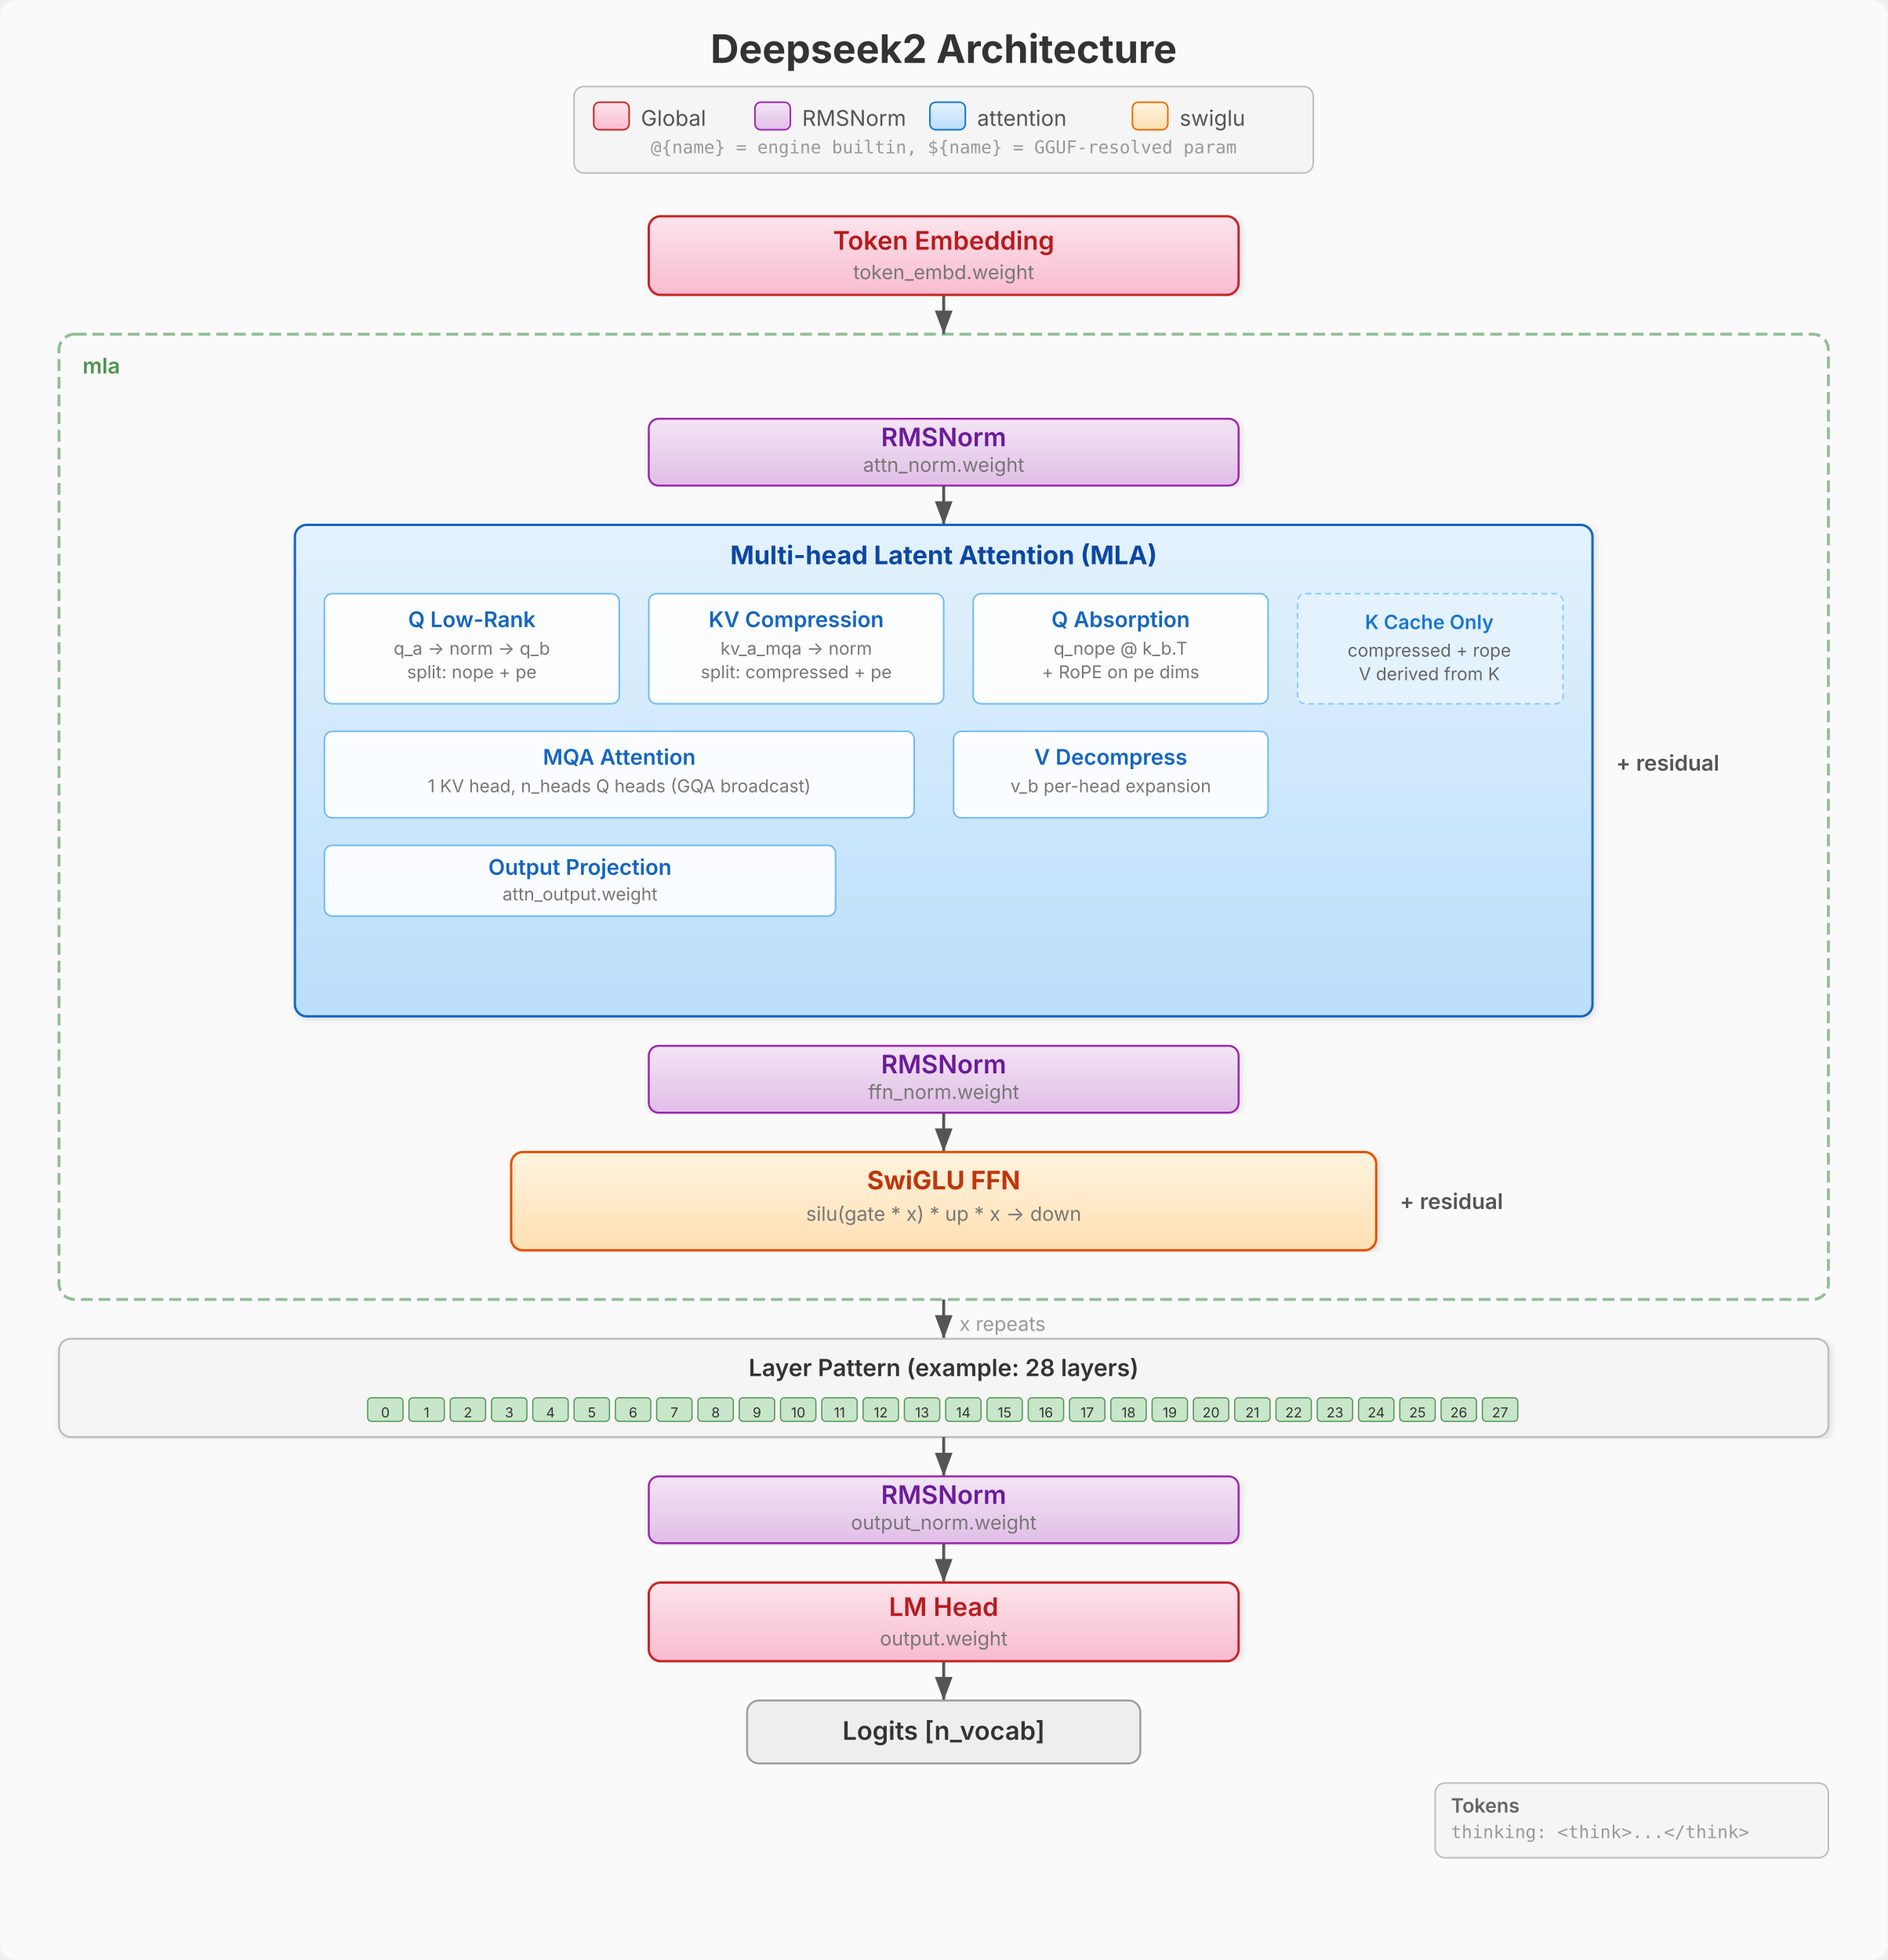
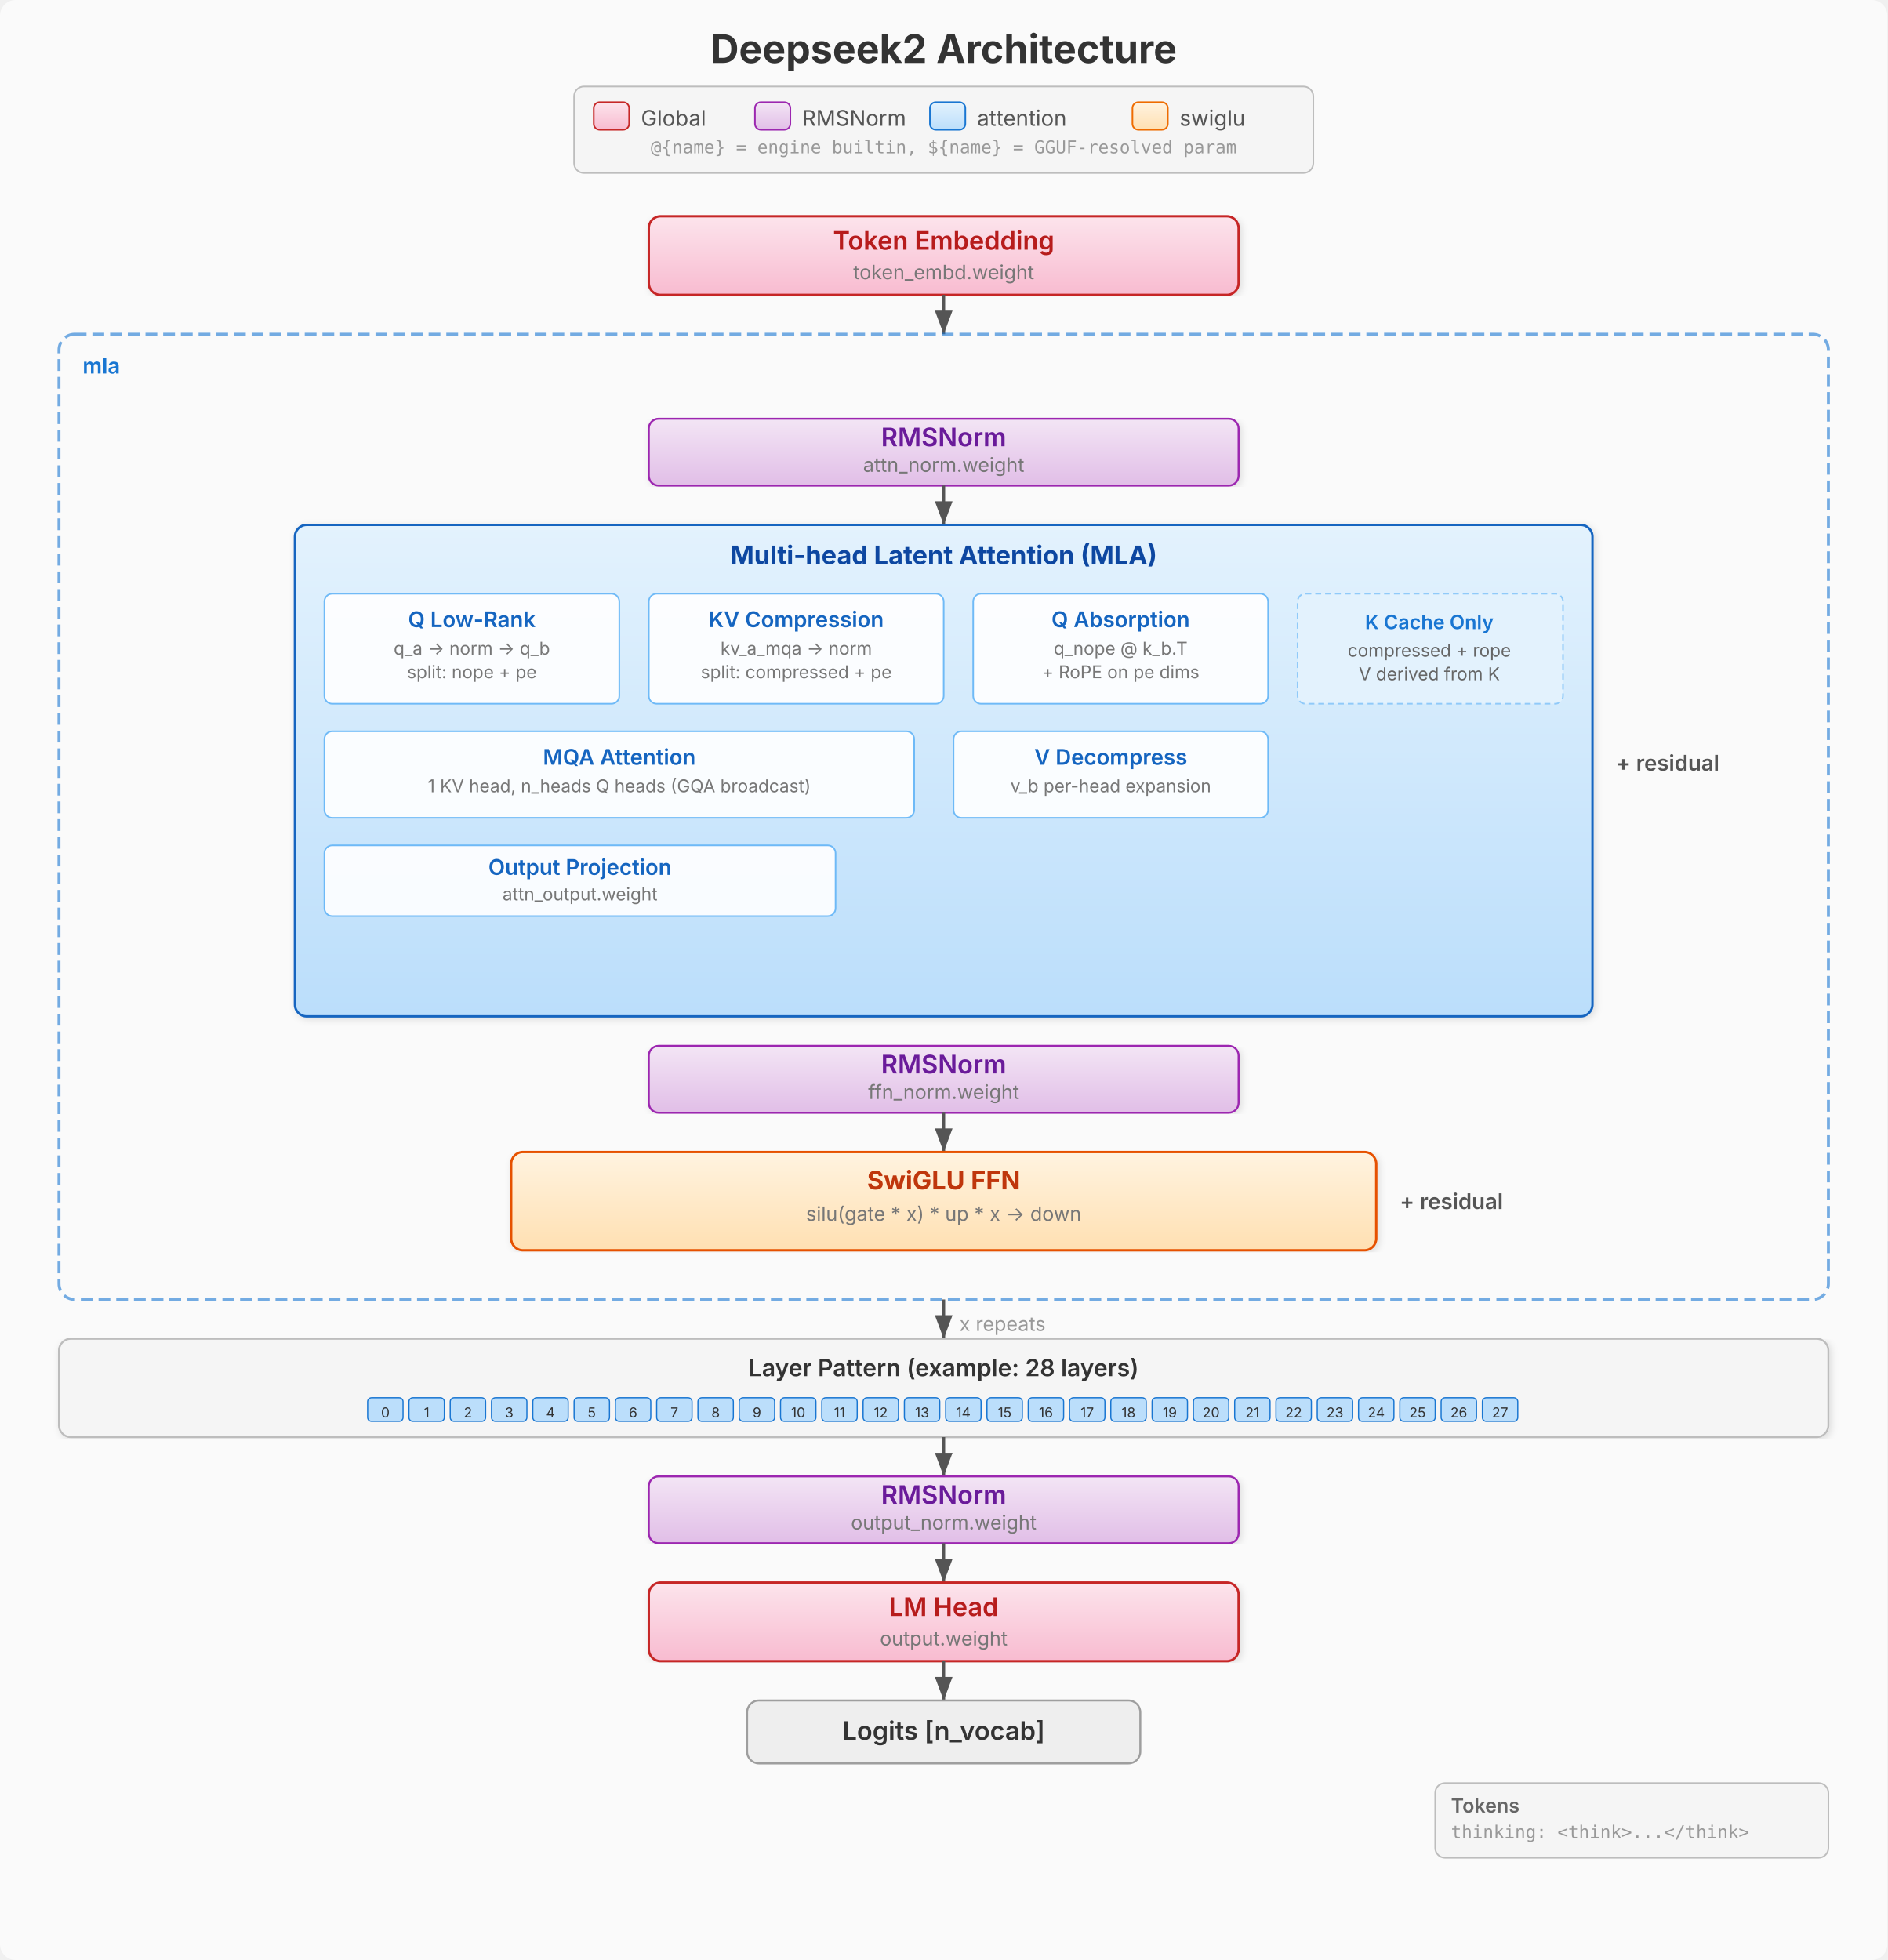
<svg xmlns="http://www.w3.org/2000/svg" viewBox="0 0 960 997" font-family="system-ui, -apple-system, sans-serif" font-size="13">
  <defs>
    <marker id="arrow" markerWidth="8" markerHeight="6" refX="8" refY="3" orient="auto">
      <path d="M0,0 L8,3 L0,6" fill="#555555" />
    </marker>
    <linearGradient id="ssmGrad" x1="0" y1="0" x2="0" y2="1">
      <stop offset="0%" stop-color="#e8f5e9" />
      <stop offset="100%" stop-color="#c8e6c9" />
    </linearGradient>
    <linearGradient id="attnGrad" x1="0" y1="0" x2="0" y2="1">
      <stop offset="0%" stop-color="#e3f2fd" />
      <stop offset="100%" stop-color="#bbdefb" />
    </linearGradient>
    <linearGradient id="swaGrad" x1="0" y1="0" x2="0" y2="1">
      <stop offset="0%" stop-color="#e8f5e9" />
      <stop offset="100%" stop-color="#c8e6c9" />
    </linearGradient>
    <linearGradient id="ffnGrad" x1="0" y1="0" x2="0" y2="1">
      <stop offset="0%" stop-color="#fff3e0" />
      <stop offset="100%" stop-color="#ffe0b2" />
    </linearGradient>
    <linearGradient id="normGrad" x1="0" y1="0" x2="0" y2="1">
      <stop offset="0%" stop-color="#f3e5f5" />
      <stop offset="100%" stop-color="#e1bee7" />
    </linearGradient>
    <linearGradient id="globalGrad" x1="0" y1="0" x2="0" y2="1">
      <stop offset="0%" stop-color="#fce4ec" />
      <stop offset="100%" stop-color="#f8bbd0" />
    </linearGradient>
    <filter id="shadow" x="-2%" y="-2%" width="104%" height="104%">
      <feDropShadow dx="1" dy="1" stdDeviation="2" flood-opacity="0.12" />
    </filter>
    <g id="block_mla">
      <g>
        <rect width="660" height="250" rx="6" fill="url(#attnGrad)" stroke="#1565c0" stroke-width="1.2" filter="url(#shadow)" />
        <text x="330" y="20" text-anchor="middle" font-weight="700" font-size="13" fill="#0d47a1">Multi-head Latent Attention (MLA)</text>
        <g transform="translate(15, 35)">
          <rect width="150" height="56" rx="4" fill="#fff" stroke="#64b5f6" stroke-width="0.8" opacity="0.9" />
          <text x="75" y="17" text-anchor="middle" font-size="11" font-weight="600" fill="#1565c0">Q Low-Rank</text>
          <text x="75" y="31" text-anchor="middle" font-size="9" fill="#777">q_a -&gt; norm -&gt; q_b</text>
          <text x="75" y="43" text-anchor="middle" font-size="9" fill="#777">split: nope + pe</text>
        </g>
        <g transform="translate(180, 35)">
          <rect width="150" height="56" rx="4" fill="#fff" stroke="#64b5f6" stroke-width="0.8" opacity="0.9" />
          <text x="75" y="17" text-anchor="middle" font-size="11" font-weight="600" fill="#1565c0">KV Compression</text>
          <text x="75" y="31" text-anchor="middle" font-size="9" fill="#777">kv_a_mqa -&gt; norm</text>
          <text x="75" y="43" text-anchor="middle" font-size="9" fill="#777">split: compressed + pe</text>
        </g>
        <g transform="translate(345, 35)">
          <rect width="150" height="56" rx="4" fill="#fff" stroke="#64b5f6" stroke-width="0.8" opacity="0.9" />
          <text x="75" y="17" text-anchor="middle" font-size="11" font-weight="600" fill="#1565c0">Q Absorption</text>
          <text x="75" y="31" text-anchor="middle" font-size="9" fill="#777">q_nope @ k_b.T</text>
          <text x="75" y="43" text-anchor="middle" font-size="9" fill="#777">+ RoPE on pe dims</text>
        </g>
        <g transform="translate(15, 105)">
          <rect width="300" height="44" rx="4" fill="#fff" stroke="#64b5f6" stroke-width="0.8" opacity="0.9" />
          <text x="150" y="17" text-anchor="middle" font-size="11" font-weight="600" fill="#1565c0">MQA Attention</text>
          <text x="150" y="31" text-anchor="middle" font-size="9" fill="#777">1 KV head, n_heads Q heads (GQA broadcast)</text>
        </g>
        <g transform="translate(335, 105)">
          <rect width="160" height="44" rx="4" fill="#fff" stroke="#64b5f6" stroke-width="0.8" opacity="0.9" />
          <text x="80" y="17" text-anchor="middle" font-size="11" font-weight="600" fill="#1565c0">V Decompress</text>
          <text x="80" y="31" text-anchor="middle" font-size="9" fill="#777">v_b per-head expansion</text>
        </g>
        <g transform="translate(15, 163)">
          <rect width="260" height="36" rx="4" fill="#fff" stroke="#64b5f6" stroke-width="0.8" opacity="0.9" />
          <text x="130" y="15" text-anchor="middle" font-size="11" font-weight="600" fill="#1565c0">Output Projection</text>
          <text x="130" y="28" text-anchor="middle" font-size="9" fill="#777">attn_output.weight</text>
        </g>
        <g transform="translate(510, 35)">
          <rect width="135" height="56" rx="4" fill="#e3f2fd" stroke="#90caf9" stroke-width="0.8" stroke-dasharray="3,2" />
          <text x="67" y="18" text-anchor="middle" font-size="10" font-weight="600" fill="#1976d2">K Cache Only</text>
          <text x="67" y="32" text-anchor="middle" font-size="9" fill="#666">compressed + rope</text>
          <text x="67" y="44" text-anchor="middle" font-size="9" fill="#666">V derived from K</text>
        </g>
      </g>
    </g>
    <g id="block_swiglu">
      <g>
        <rect width="440" height="50" rx="6" fill="url(#ffnGrad)" stroke="#e65100" stroke-width="1.2" filter="url(#shadow)" />
        <text x="220" y="19" text-anchor="middle" font-weight="700" font-size="13" fill="#bf360c">SwiGLU FFN</text>
        <text x="220" y="35" text-anchor="middle" font-size="10" fill="#777">silu(gate * x) * up * x -&gt; down</text>
      </g>
    </g>
  </defs>
  <rect width="960" height="997" fill="#fafafa" rx="8" />
  <text x="480" y="32" text-anchor="middle" font-size="20" font-weight="bold" fill="#333333">Deepseek2 Architecture</text>
  <rect x="292" y="44" width="376" height="44" rx="5" fill="#f5f5f5" stroke="#bdbdbd" stroke-width="0.8" />
  <g transform="translate(302, 52)">
    <rect x="0" width="18" height="14" rx="3" fill="url(#globalGrad)" stroke="#C62828" stroke-width="0.8" />
    <text x="24" y="12" font-size="11" fill="#555555">Global</text>
    <rect x="82" width="18" height="14" rx="3" fill="url(#normGrad)" stroke="#9C27B0" stroke-width="0.8" />
    <text x="106" y="12" font-size="11" fill="#555555">RMSNorm</text>
    <rect x="171" width="18" height="14" rx="3" fill="url(#attnGrad)" stroke="#1976D2" stroke-width="0.8" />
    <text x="195" y="12" font-size="11" fill="#555555">attention</text>
    <rect x="274" width="18" height="14" rx="3" fill="url(#ffnGrad)" stroke="#EF6C00" stroke-width="0.8" />
    <text x="298" y="12" font-size="11" fill="#555555">swiglu</text>
  </g>
  <text x="480" y="78" text-anchor="middle" font-size="9" fill="#999999" font-family="monospace">@{name} = engine builtin, ${name} = GGUF-resolved param</text>
  <g transform="translate(330, 110)">
    <rect width="300" height="40" rx="6" fill="url(#globalGrad)" stroke="#C62828" stroke-width="1.2" filter="url(#shadow)" />
    <text x="150" y="17" text-anchor="middle" font-weight="600" fill="#b71c1c">Token Embedding</text>
    <text x="150" y="32" text-anchor="middle" font-size="10" fill="#777777">token_embd.weight</text>
  </g>
  <line x1="480" y1="150" x2="480" y2="170" stroke="#555555" stroke-width="1.5" marker-end="url(#arrow)" />
-   <rect x="30" y="170" width="900" height="491" rx="8" fill="none" stroke="#4E9650" stroke-width="1.5" stroke-dasharray="6,3" opacity="0.6" />
-   <text x="42" y="190" font-size="11" font-weight="600" fill="#4E9650">mla</text>
+   <rect x="30" y="170" width="900" height="491" rx="8" fill="none" stroke="#1976D2" stroke-width="1.5" stroke-dasharray="6,3" opacity="0.6" />
+   <text x="42" y="190" font-size="11" font-weight="600" fill="#1976D2">mla</text>
  <g transform="translate(330, 213)">
    <rect width="300" height="34" rx="5" fill="url(#normGrad)" stroke="#9C27B0" stroke-width="1" filter="url(#shadow)" />
    <text x="150" y="14" text-anchor="middle" font-weight="600" fill="#6a1b9a">RMSNorm</text>
    <text x="150" y="27" text-anchor="middle" font-size="10" fill="#777777">attn_norm.weight</text>
  </g>
  <line x1="480" y1="247" x2="480" y2="267" stroke="#555555" stroke-width="1.5" marker-end="url(#arrow)" />
  <use href="#block_mla" transform="translate(150, 267)" />
  <text x="822" y="392" font-size="11" fill="#555555" font-weight="600">+ residual</text>
  <g transform="translate(330, 532)">
    <rect width="300" height="34" rx="5" fill="url(#normGrad)" stroke="#9C27B0" stroke-width="1" filter="url(#shadow)" />
    <text x="150" y="14" text-anchor="middle" font-weight="600" fill="#6a1b9a">RMSNorm</text>
    <text x="150" y="27" text-anchor="middle" font-size="10" fill="#777777">ffn_norm.weight</text>
  </g>
  <line x1="480" y1="566" x2="480" y2="586" stroke="#555555" stroke-width="1.5" marker-end="url(#arrow)" />
  <use href="#block_swiglu" transform="translate(260, 586)" />
  <text x="712" y="615" font-size="11" fill="#555555" font-weight="600">+ residual</text>
  <line x1="480" y1="661" x2="480" y2="681" stroke="#555555" stroke-width="1.5" marker-end="url(#arrow)" />
  <text x="488" y="677" font-size="10" fill="#999999">x repeats</text>
  <g transform="translate(30, 681)">
    <rect width="900" height="50" rx="6" fill="#f5f5f5" stroke="#bdbdbd" stroke-width="1" filter="url(#shadow)" />
    <text x="450" y="19" text-anchor="middle" font-size="12" font-weight="600" fill="#333333">Layer Pattern (example: 28 layers)</text>
    <g transform="translate(157, 30)">
-       <rect x="0" width="18" height="12" rx="2" fill="#c8e6c9" stroke="#4E9650" stroke-width="0.6" />
+       <rect x="0" width="18" height="12" rx="2" fill="#bbdefb" stroke="#1976D2" stroke-width="0.6" />
      <text x="9" y="10" text-anchor="middle" font-size="7" fill="#333333">0</text>
-       <rect x="21" width="18" height="12" rx="2" fill="#c8e6c9" stroke="#4E9650" stroke-width="0.6" />
+       <rect x="21" width="18" height="12" rx="2" fill="#bbdefb" stroke="#1976D2" stroke-width="0.6" />
      <text x="30" y="10" text-anchor="middle" font-size="7" fill="#333333">1</text>
-       <rect x="42" width="18" height="12" rx="2" fill="#c8e6c9" stroke="#4E9650" stroke-width="0.6" />
+       <rect x="42" width="18" height="12" rx="2" fill="#bbdefb" stroke="#1976D2" stroke-width="0.6" />
      <text x="51" y="10" text-anchor="middle" font-size="7" fill="#333333">2</text>
-       <rect x="63" width="18" height="12" rx="2" fill="#c8e6c9" stroke="#4E9650" stroke-width="0.6" />
+       <rect x="63" width="18" height="12" rx="2" fill="#bbdefb" stroke="#1976D2" stroke-width="0.6" />
      <text x="72" y="10" text-anchor="middle" font-size="7" fill="#333333">3</text>
-       <rect x="84" width="18" height="12" rx="2" fill="#c8e6c9" stroke="#4E9650" stroke-width="0.6" />
+       <rect x="84" width="18" height="12" rx="2" fill="#bbdefb" stroke="#1976D2" stroke-width="0.6" />
      <text x="93" y="10" text-anchor="middle" font-size="7" fill="#333333">4</text>
-       <rect x="105" width="18" height="12" rx="2" fill="#c8e6c9" stroke="#4E9650" stroke-width="0.6" />
+       <rect x="105" width="18" height="12" rx="2" fill="#bbdefb" stroke="#1976D2" stroke-width="0.6" />
      <text x="114" y="10" text-anchor="middle" font-size="7" fill="#333333">5</text>
-       <rect x="126" width="18" height="12" rx="2" fill="#c8e6c9" stroke="#4E9650" stroke-width="0.6" />
+       <rect x="126" width="18" height="12" rx="2" fill="#bbdefb" stroke="#1976D2" stroke-width="0.6" />
      <text x="135" y="10" text-anchor="middle" font-size="7" fill="#333333">6</text>
-       <rect x="147" width="18" height="12" rx="2" fill="#c8e6c9" stroke="#4E9650" stroke-width="0.6" />
+       <rect x="147" width="18" height="12" rx="2" fill="#bbdefb" stroke="#1976D2" stroke-width="0.6" />
      <text x="156" y="10" text-anchor="middle" font-size="7" fill="#333333">7</text>
-       <rect x="168" width="18" height="12" rx="2" fill="#c8e6c9" stroke="#4E9650" stroke-width="0.6" />
+       <rect x="168" width="18" height="12" rx="2" fill="#bbdefb" stroke="#1976D2" stroke-width="0.6" />
      <text x="177" y="10" text-anchor="middle" font-size="7" fill="#333333">8</text>
-       <rect x="189" width="18" height="12" rx="2" fill="#c8e6c9" stroke="#4E9650" stroke-width="0.6" />
+       <rect x="189" width="18" height="12" rx="2" fill="#bbdefb" stroke="#1976D2" stroke-width="0.6" />
      <text x="198" y="10" text-anchor="middle" font-size="7" fill="#333333">9</text>
-       <rect x="210" width="18" height="12" rx="2" fill="#c8e6c9" stroke="#4E9650" stroke-width="0.6" />
+       <rect x="210" width="18" height="12" rx="2" fill="#bbdefb" stroke="#1976D2" stroke-width="0.6" />
      <text x="219" y="10" text-anchor="middle" font-size="7" fill="#333333">10</text>
-       <rect x="231" width="18" height="12" rx="2" fill="#c8e6c9" stroke="#4E9650" stroke-width="0.6" />
+       <rect x="231" width="18" height="12" rx="2" fill="#bbdefb" stroke="#1976D2" stroke-width="0.6" />
      <text x="240" y="10" text-anchor="middle" font-size="7" fill="#333333">11</text>
-       <rect x="252" width="18" height="12" rx="2" fill="#c8e6c9" stroke="#4E9650" stroke-width="0.6" />
+       <rect x="252" width="18" height="12" rx="2" fill="#bbdefb" stroke="#1976D2" stroke-width="0.6" />
      <text x="261" y="10" text-anchor="middle" font-size="7" fill="#333333">12</text>
-       <rect x="273" width="18" height="12" rx="2" fill="#c8e6c9" stroke="#4E9650" stroke-width="0.6" />
+       <rect x="273" width="18" height="12" rx="2" fill="#bbdefb" stroke="#1976D2" stroke-width="0.6" />
      <text x="282" y="10" text-anchor="middle" font-size="7" fill="#333333">13</text>
-       <rect x="294" width="18" height="12" rx="2" fill="#c8e6c9" stroke="#4E9650" stroke-width="0.6" />
+       <rect x="294" width="18" height="12" rx="2" fill="#bbdefb" stroke="#1976D2" stroke-width="0.6" />
      <text x="303" y="10" text-anchor="middle" font-size="7" fill="#333333">14</text>
-       <rect x="315" width="18" height="12" rx="2" fill="#c8e6c9" stroke="#4E9650" stroke-width="0.6" />
+       <rect x="315" width="18" height="12" rx="2" fill="#bbdefb" stroke="#1976D2" stroke-width="0.6" />
      <text x="324" y="10" text-anchor="middle" font-size="7" fill="#333333">15</text>
-       <rect x="336" width="18" height="12" rx="2" fill="#c8e6c9" stroke="#4E9650" stroke-width="0.6" />
+       <rect x="336" width="18" height="12" rx="2" fill="#bbdefb" stroke="#1976D2" stroke-width="0.6" />
      <text x="345" y="10" text-anchor="middle" font-size="7" fill="#333333">16</text>
-       <rect x="357" width="18" height="12" rx="2" fill="#c8e6c9" stroke="#4E9650" stroke-width="0.6" />
+       <rect x="357" width="18" height="12" rx="2" fill="#bbdefb" stroke="#1976D2" stroke-width="0.6" />
      <text x="366" y="10" text-anchor="middle" font-size="7" fill="#333333">17</text>
-       <rect x="378" width="18" height="12" rx="2" fill="#c8e6c9" stroke="#4E9650" stroke-width="0.6" />
+       <rect x="378" width="18" height="12" rx="2" fill="#bbdefb" stroke="#1976D2" stroke-width="0.6" />
      <text x="387" y="10" text-anchor="middle" font-size="7" fill="#333333">18</text>
-       <rect x="399" width="18" height="12" rx="2" fill="#c8e6c9" stroke="#4E9650" stroke-width="0.6" />
+       <rect x="399" width="18" height="12" rx="2" fill="#bbdefb" stroke="#1976D2" stroke-width="0.6" />
      <text x="408" y="10" text-anchor="middle" font-size="7" fill="#333333">19</text>
-       <rect x="420" width="18" height="12" rx="2" fill="#c8e6c9" stroke="#4E9650" stroke-width="0.6" />
+       <rect x="420" width="18" height="12" rx="2" fill="#bbdefb" stroke="#1976D2" stroke-width="0.6" />
      <text x="429" y="10" text-anchor="middle" font-size="7" fill="#333333">20</text>
-       <rect x="441" width="18" height="12" rx="2" fill="#c8e6c9" stroke="#4E9650" stroke-width="0.6" />
+       <rect x="441" width="18" height="12" rx="2" fill="#bbdefb" stroke="#1976D2" stroke-width="0.6" />
      <text x="450" y="10" text-anchor="middle" font-size="7" fill="#333333">21</text>
-       <rect x="462" width="18" height="12" rx="2" fill="#c8e6c9" stroke="#4E9650" stroke-width="0.6" />
+       <rect x="462" width="18" height="12" rx="2" fill="#bbdefb" stroke="#1976D2" stroke-width="0.6" />
      <text x="471" y="10" text-anchor="middle" font-size="7" fill="#333333">22</text>
-       <rect x="483" width="18" height="12" rx="2" fill="#c8e6c9" stroke="#4E9650" stroke-width="0.6" />
+       <rect x="483" width="18" height="12" rx="2" fill="#bbdefb" stroke="#1976D2" stroke-width="0.6" />
      <text x="492" y="10" text-anchor="middle" font-size="7" fill="#333333">23</text>
-       <rect x="504" width="18" height="12" rx="2" fill="#c8e6c9" stroke="#4E9650" stroke-width="0.6" />
+       <rect x="504" width="18" height="12" rx="2" fill="#bbdefb" stroke="#1976D2" stroke-width="0.6" />
      <text x="513" y="10" text-anchor="middle" font-size="7" fill="#333333">24</text>
-       <rect x="525" width="18" height="12" rx="2" fill="#c8e6c9" stroke="#4E9650" stroke-width="0.6" />
+       <rect x="525" width="18" height="12" rx="2" fill="#bbdefb" stroke="#1976D2" stroke-width="0.6" />
      <text x="534" y="10" text-anchor="middle" font-size="7" fill="#333333">25</text>
-       <rect x="546" width="18" height="12" rx="2" fill="#c8e6c9" stroke="#4E9650" stroke-width="0.6" />
+       <rect x="546" width="18" height="12" rx="2" fill="#bbdefb" stroke="#1976D2" stroke-width="0.6" />
      <text x="555" y="10" text-anchor="middle" font-size="7" fill="#333333">26</text>
-       <rect x="567" width="18" height="12" rx="2" fill="#c8e6c9" stroke="#4E9650" stroke-width="0.6" />
+       <rect x="567" width="18" height="12" rx="2" fill="#bbdefb" stroke="#1976D2" stroke-width="0.6" />
      <text x="576" y="10" text-anchor="middle" font-size="7" fill="#333333">27</text>
    </g>
  </g>
  <line x1="480" y1="731" x2="480" y2="751" stroke="#555555" stroke-width="1.5" marker-end="url(#arrow)" />
  <g transform="translate(330, 751)">
    <rect width="300" height="34" rx="5" fill="url(#normGrad)" stroke="#9C27B0" stroke-width="1" filter="url(#shadow)" />
    <text x="150" y="14" text-anchor="middle" font-weight="600" fill="#6a1b9a">RMSNorm</text>
    <text x="150" y="27" text-anchor="middle" font-size="10" fill="#777777">output_norm.weight</text>
  </g>
  <line x1="480" y1="785" x2="480" y2="805" stroke="#555555" stroke-width="1.5" marker-end="url(#arrow)" />
  <g transform="translate(330, 805)">
    <rect width="300" height="40" rx="6" fill="url(#globalGrad)" stroke="#C62828" stroke-width="1.2" filter="url(#shadow)" />
    <text x="150" y="17" text-anchor="middle" font-weight="600" fill="#b71c1c">LM Head</text>
    <text x="150" y="32" text-anchor="middle" font-size="10" fill="#777777">output.weight</text>
  </g>
  <line x1="480" y1="845" x2="480" y2="865" stroke="#555555" stroke-width="1.5" marker-end="url(#arrow)" />
  <g transform="translate(380, 865)">
    <rect width="200" height="32" rx="6" fill="#eeeeee" stroke="#9e9e9e" stroke-width="1" />
    <text x="100" y="20" text-anchor="middle" font-weight="600" fill="#333333">Logits [n_vocab]</text>
  </g>
  <rect x="730" y="907" width="200" height="38" rx="5" fill="#f5f5f5" stroke="#bdbdbd" stroke-width="0.8" />
  <text x="738" y="922" font-size="10" font-weight="600" fill="#666666">Tokens</text>
  <text x="738" y="935" font-size="9" fill="#999999" font-family="monospace">thinking: &lt;think&gt;...&lt;/think&gt;</text>
</svg>
